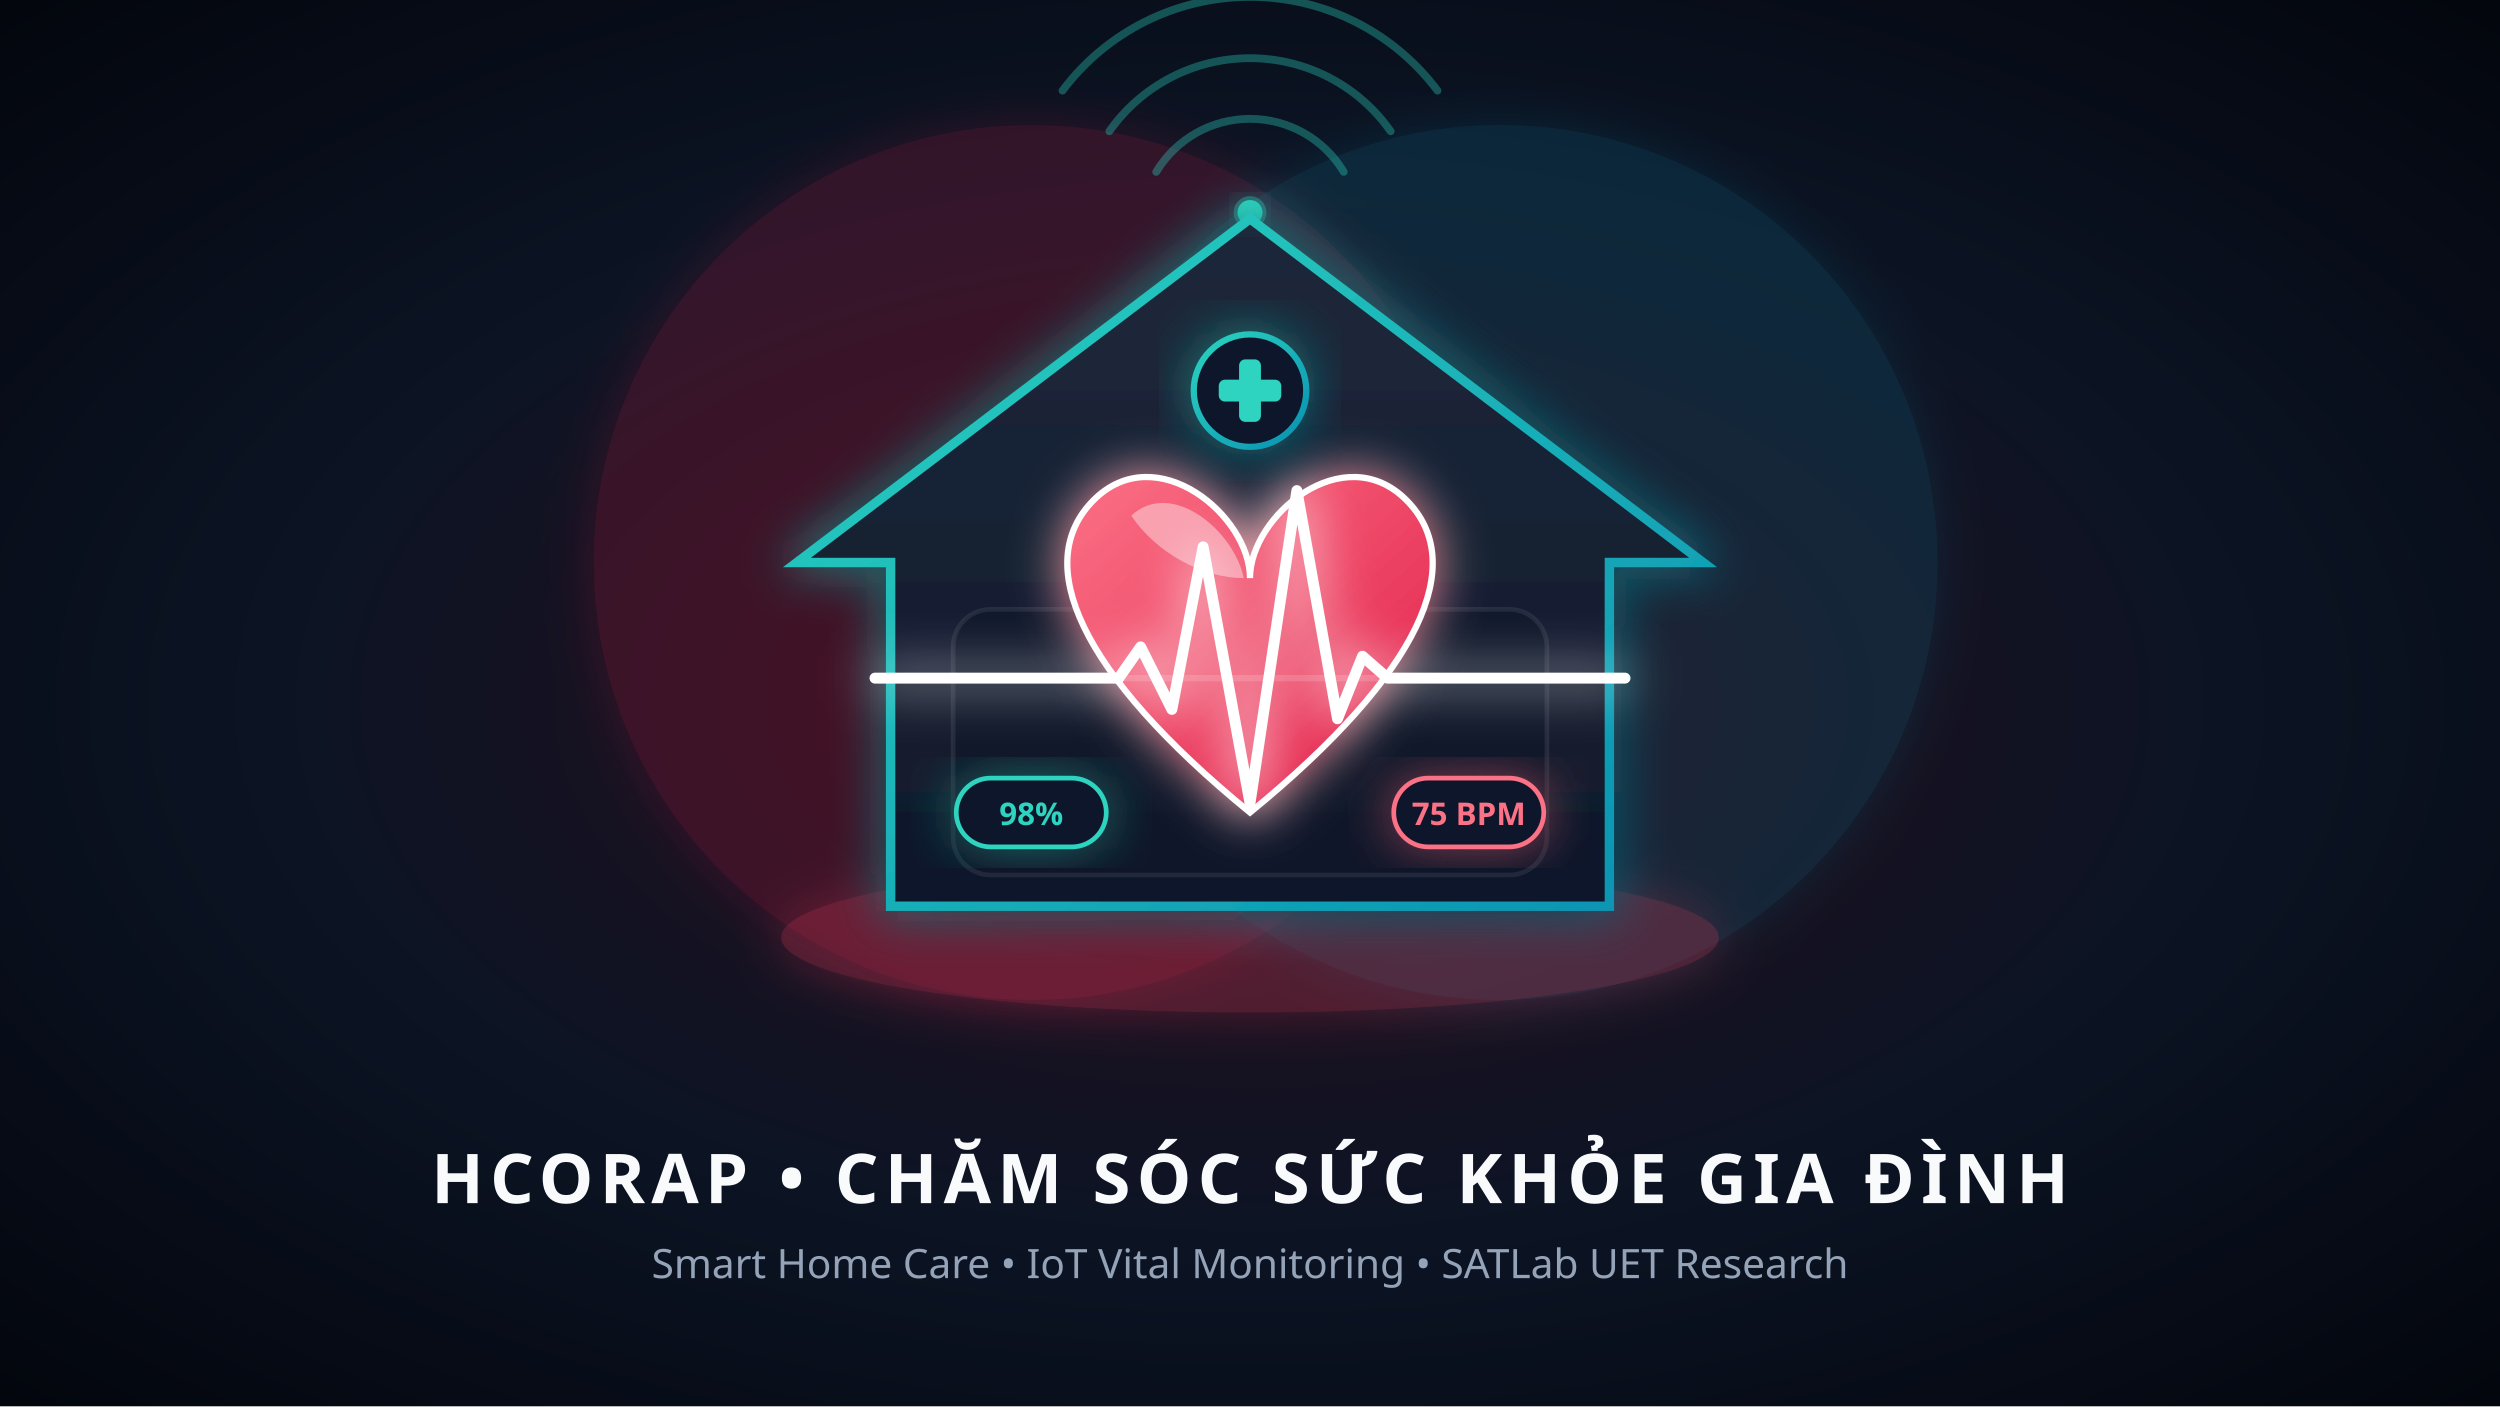
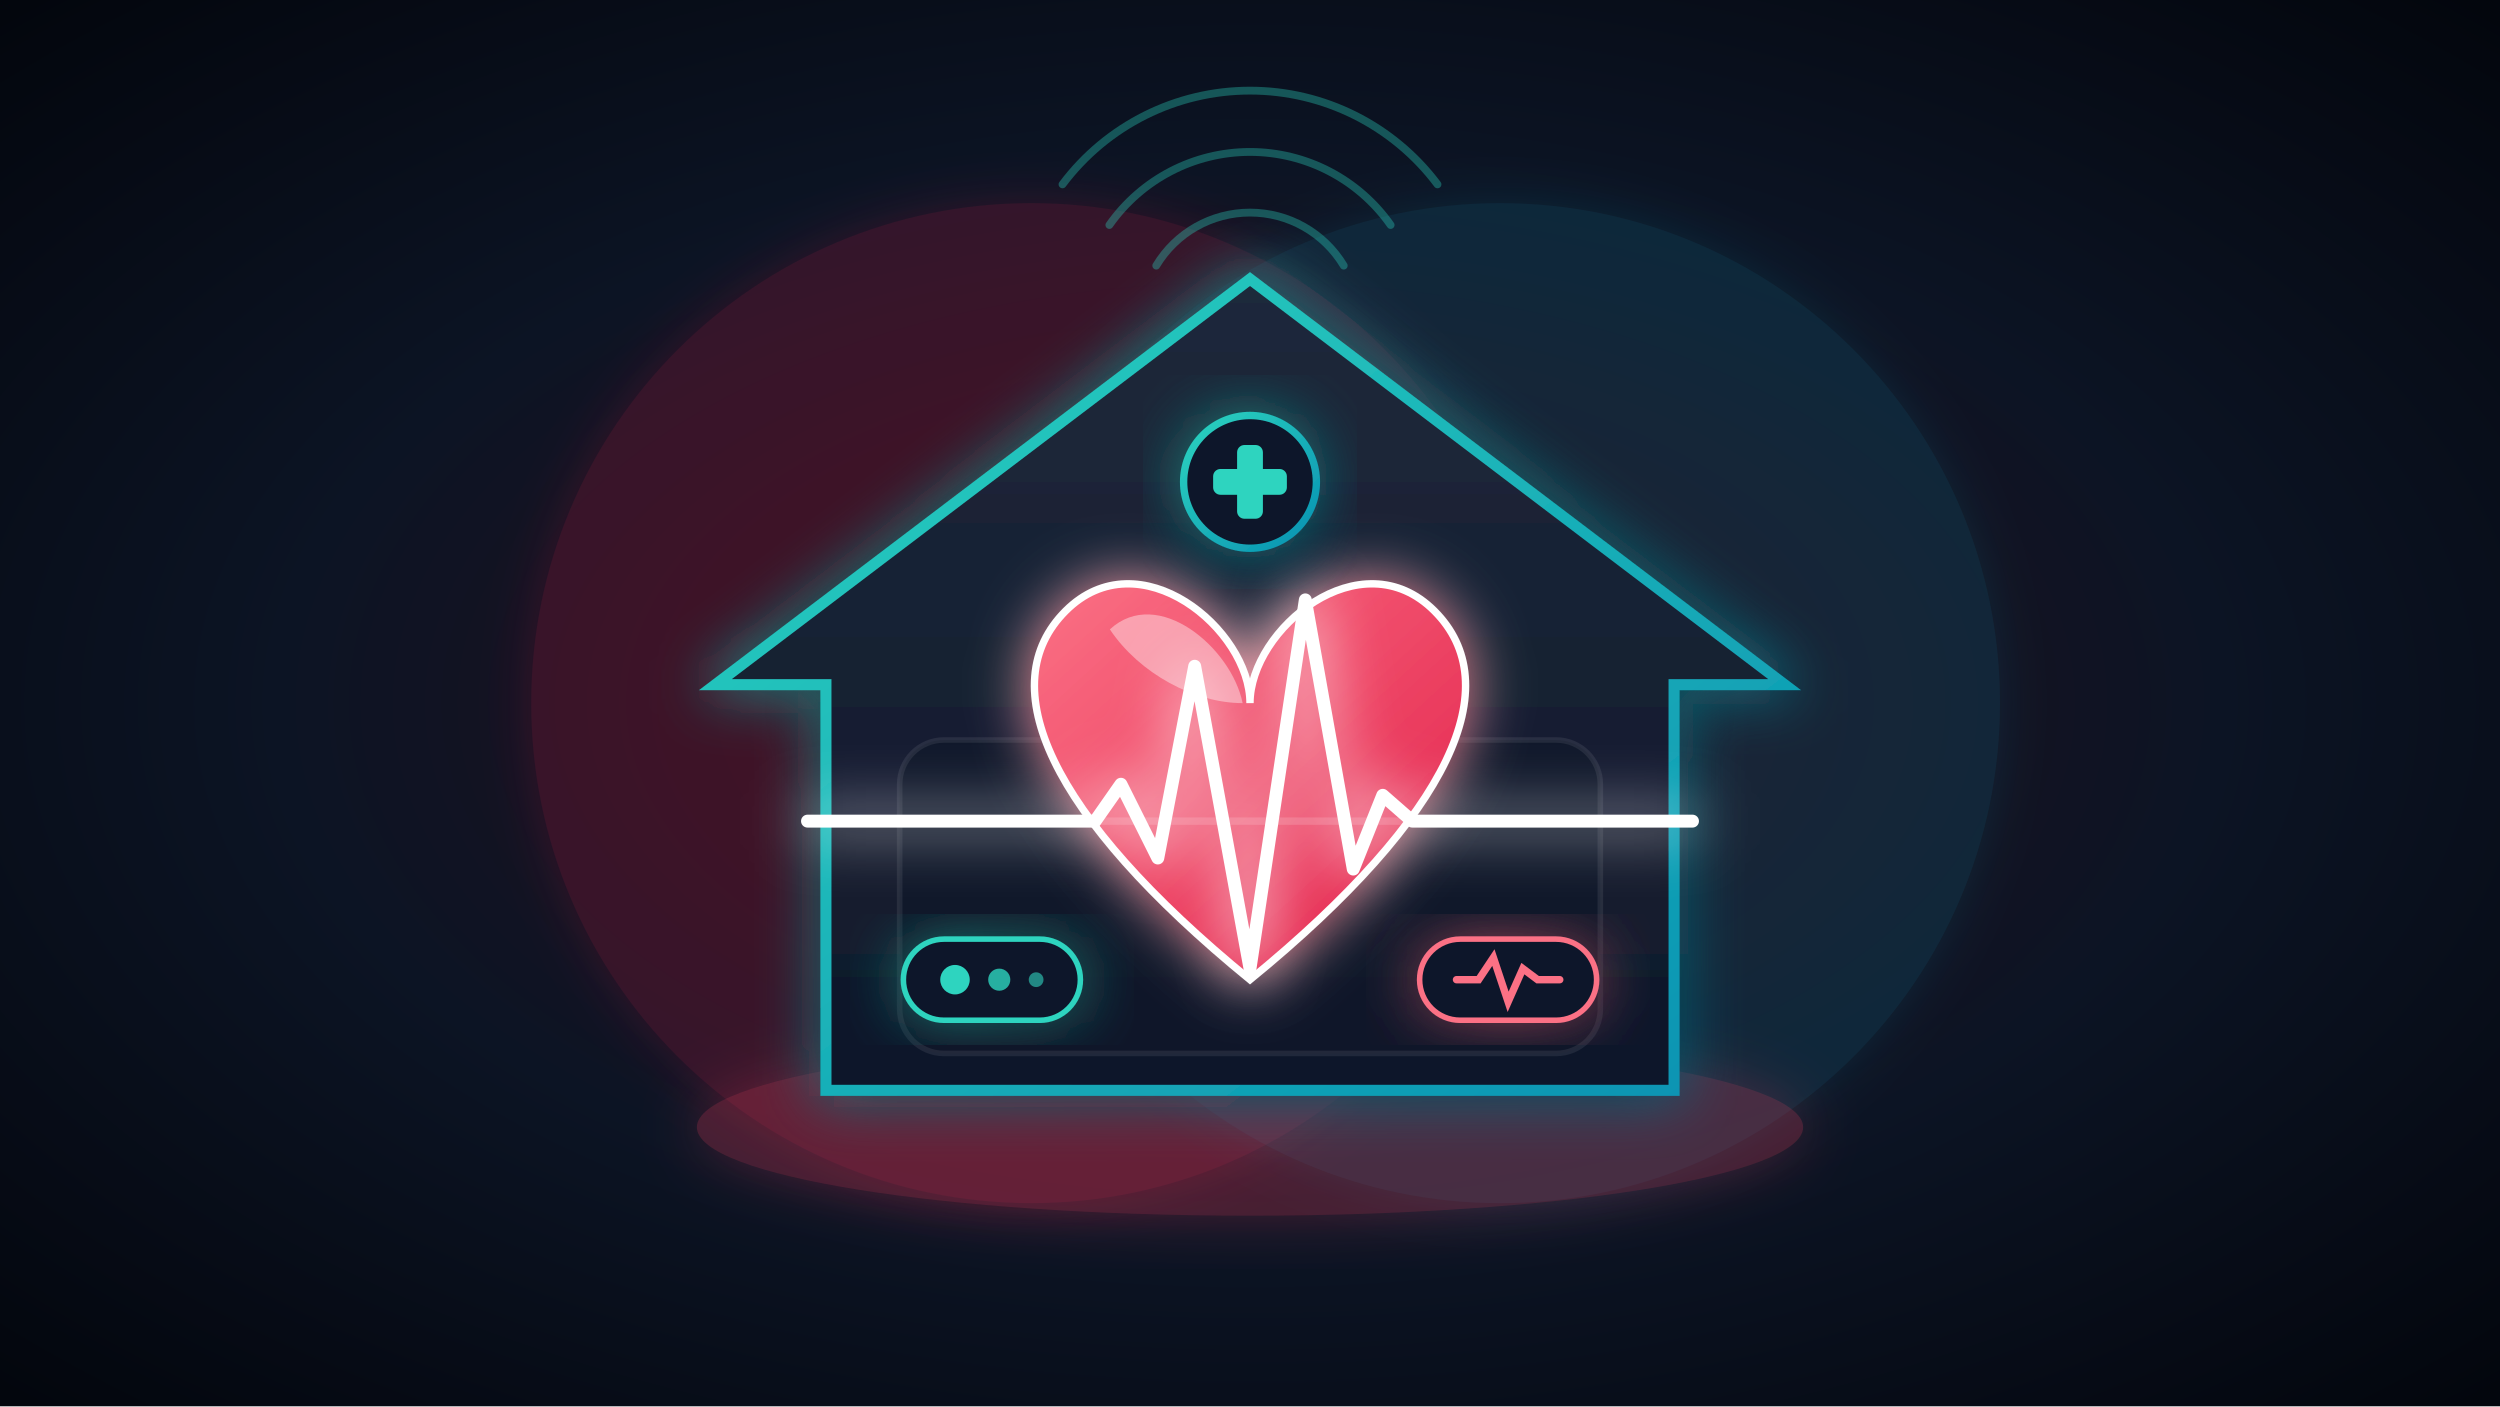
<svg xmlns="http://www.w3.org/2000/svg" viewBox="0 0 800 450" width="800" height="450">
  <defs>
    <radialGradient id="bg-care" cx="50%" cy="50%" r="70%">
      <stop offset="0%" stop-color="#2a0d1b" />
      <stop offset="55%" stop-color="#0c1424" />
      <stop offset="100%" stop-color="#03060d" />
    </radialGradient>
    <linearGradient id="rose-heart" x1="0%" y1="0%" x2="100%" y2="100%">
      <stop offset="0%" stop-color="#fb7185" />
      <stop offset="100%" stop-color="#e11d48" />
    </linearGradient>
    <linearGradient id="cyan-care" x1="0%" y1="0%" x2="100%" y2="100%">
      <stop offset="0%" stop-color="#2dd4bf" />
      <stop offset="100%" stop-color="#0891b2" />
    </linearGradient>
    <linearGradient id="home-grad" x1="0%" y1="0%" x2="0%" y2="100%">
      <stop offset="0%" stop-color="#1e293b" />
      <stop offset="100%" stop-color="#0f172a" />
    </linearGradient>
    <filter id="glow-hcare" x="-30%" y="-30%" width="160%" height="160%">
      <feGaussianBlur stdDeviation="8" result="blur" />
      <feComposite in="SourceGraphic" in2="blur" operator="over" />
    </filter>
  </defs>
  <rect width="800" height="450" fill="url(#bg-care)" />
-   <circle cx="330" cy="180" r="140" fill="#e11d48" opacity="0.18" filter="url(#glow-hcare)" />
-   <circle cx="480" cy="180" r="140" fill="#0891b2" opacity="0.16" filter="url(#glow-hcare)" />
+   <circle cx="330" cy="225" r="160" fill="#e11d48" opacity="0.18" filter="url(#glow-hcare)" />
+   <circle cx="480" cy="225" r="160" fill="#0891b2" opacity="0.16" filter="url(#glow-hcare)" />
  <g stroke="rgba(45, 212, 191, 0.35)" stroke-width="2.5" fill="none" stroke-linecap="round">
-     <path d="M 370,55 A 35,35 0 0,1 430,55" />
-     <path d="M 355,42 A 55,55 0 0,1 445,42" />
-     <path d="M 340,29 A 75,75 0 0,1 460,29" />
-     <circle cx="400" cy="68" r="4" fill="#2dd4bf" filter="url(#glow-hcare)" />
+     <path d="M 370,85 A 35,35 0 0,1 430,85" />
+     <path d="M 355,72 A 55,55 0 0,1 445,72" />
+     <path d="M 340,59 A 75,75 0 0,1 460,59" />
+     <circle cx="400" cy="98" r="4" fill="#2dd4bf" filter="url(#glow-hcare)" />
  </g>
-   <g transform="translate(400, 185)">
+   <g transform="translate(400, 225) scale(1.18)">
    <ellipse cx="0" cy="115" rx="150" ry="24" fill="#f43f5e" opacity="0.25" filter="url(#glow-hcare)" />
    <path d="M 0,-115               L 145,-5               L 115,-5               L 115,105               L -115,105               L -115,-5               L -145,-5 Z" fill="url(#home-grad)" stroke="url(#cyan-care)" stroke-width="3" filter="url(#glow-hcare)" />
    <rect x="-95" y="10" width="190" height="85" rx="12" fill="rgba(15, 23, 42, 0.8)" stroke="rgba(255,255,255,0.08)" stroke-width="1.5" />
    <g transform="translate(0, 30)" filter="url(#glow-hcare)">
      <path d="M 0,45                 C -55,0 -70,-35 -50,-55                 C -30,-75 0,-50 0,-30                 C 0,-50 30,-75 50,-55                 C 70,-35 55,0 0,45 Z" fill="url(#rose-heart)" stroke="#ffffff" stroke-width="2" />
      <path d="M -38,-50 C -25,-62 -5,-45 -2,-30 C -15,-30 -30,-38 -38,-50 Z" fill="#ffffff" opacity="0.4" />
    </g>
    <g filter="url(#glow-hcare)">
      <line x1="-120" y1="32" x2="120" y2="32" stroke="rgba(255, 255, 255, 0.15)" stroke-width="2" />
      <path d="M -120,32                 L -55,32                 L -42,32                 L -35,22                 L -25,42                 L -15,-10                 L 0,72                 L 15,-28                 L 28,45                 L 36,25                 L 44,32                 L 120,32" fill="none" stroke="#ffffff" stroke-width="3.5" stroke-linecap="round" stroke-linejoin="round" />
    </g>
    <g transform="translate(0, -60)" filter="url(#glow-hcare)">
      <circle cx="0" cy="0" r="18" fill="#0f172a" stroke="url(#cyan-care)" stroke-width="2" />
      <rect x="-10" y="-3.5" width="20" height="7" rx="2" fill="#2dd4bf" />
      <rect x="-3.5" y="-10" width="7" height="20" rx="2" fill="#2dd4bf" />
    </g>
    <g transform="translate(-70, 75)" filter="url(#glow-hcare)">
      <rect x="-24" y="-11" width="48" height="22" rx="11" fill="#0f172a" stroke="#2dd4bf" stroke-width="1.5" />
-       <text x="0" y="4" fill="#2dd4bf" font-family="Montserrat, sans-serif" font-weight="900" font-size="10" text-anchor="middle">98%</text>
+       <circle cx="-10" cy="0" r="4" fill="#2dd4bf" />
+       <circle cx="2" cy="0" r="3" fill="#2dd4bf" opacity="0.8" />
+       <circle cx="12" cy="0" r="2" fill="#2dd4bf" opacity="0.6" />
    </g>
    <g transform="translate(70, 75)" filter="url(#glow-hcare)">
      <rect x="-24" y="-11" width="48" height="22" rx="11" fill="#0f172a" stroke="#fb7185" stroke-width="1.5" />
-       <text x="0" y="4" fill="#fb7185" font-family="Montserrat, sans-serif" font-weight="900" font-size="10" text-anchor="middle">75 BPM</text>
+       <path d="M -14,0 L -8,0 L -4,-6 L 0,6 L 4,-3 L 8,0 L 14,0" fill="none" stroke="#fb7185" stroke-width="2" stroke-linecap="round" />
    </g>
  </g>
-   <g transform="translate(400, 385)">
-     <text x="0" y="0" fill="#f8fafc" font-family="Montserrat, sans-serif" font-weight="900" font-size="22" text-anchor="middle" letter-spacing="2">HCORAP • CHĂM SÓC SỨC KHỎE GIA ĐÌNH</text>
-     <text x="0" y="24" fill="#94a3b8" font-family="Poppins, sans-serif" font-weight="500" font-size="13" text-anchor="middle">Smart Home Care • IoT Vital Monitoring • SATLab UET Research</text>
-   </g>
</svg>
